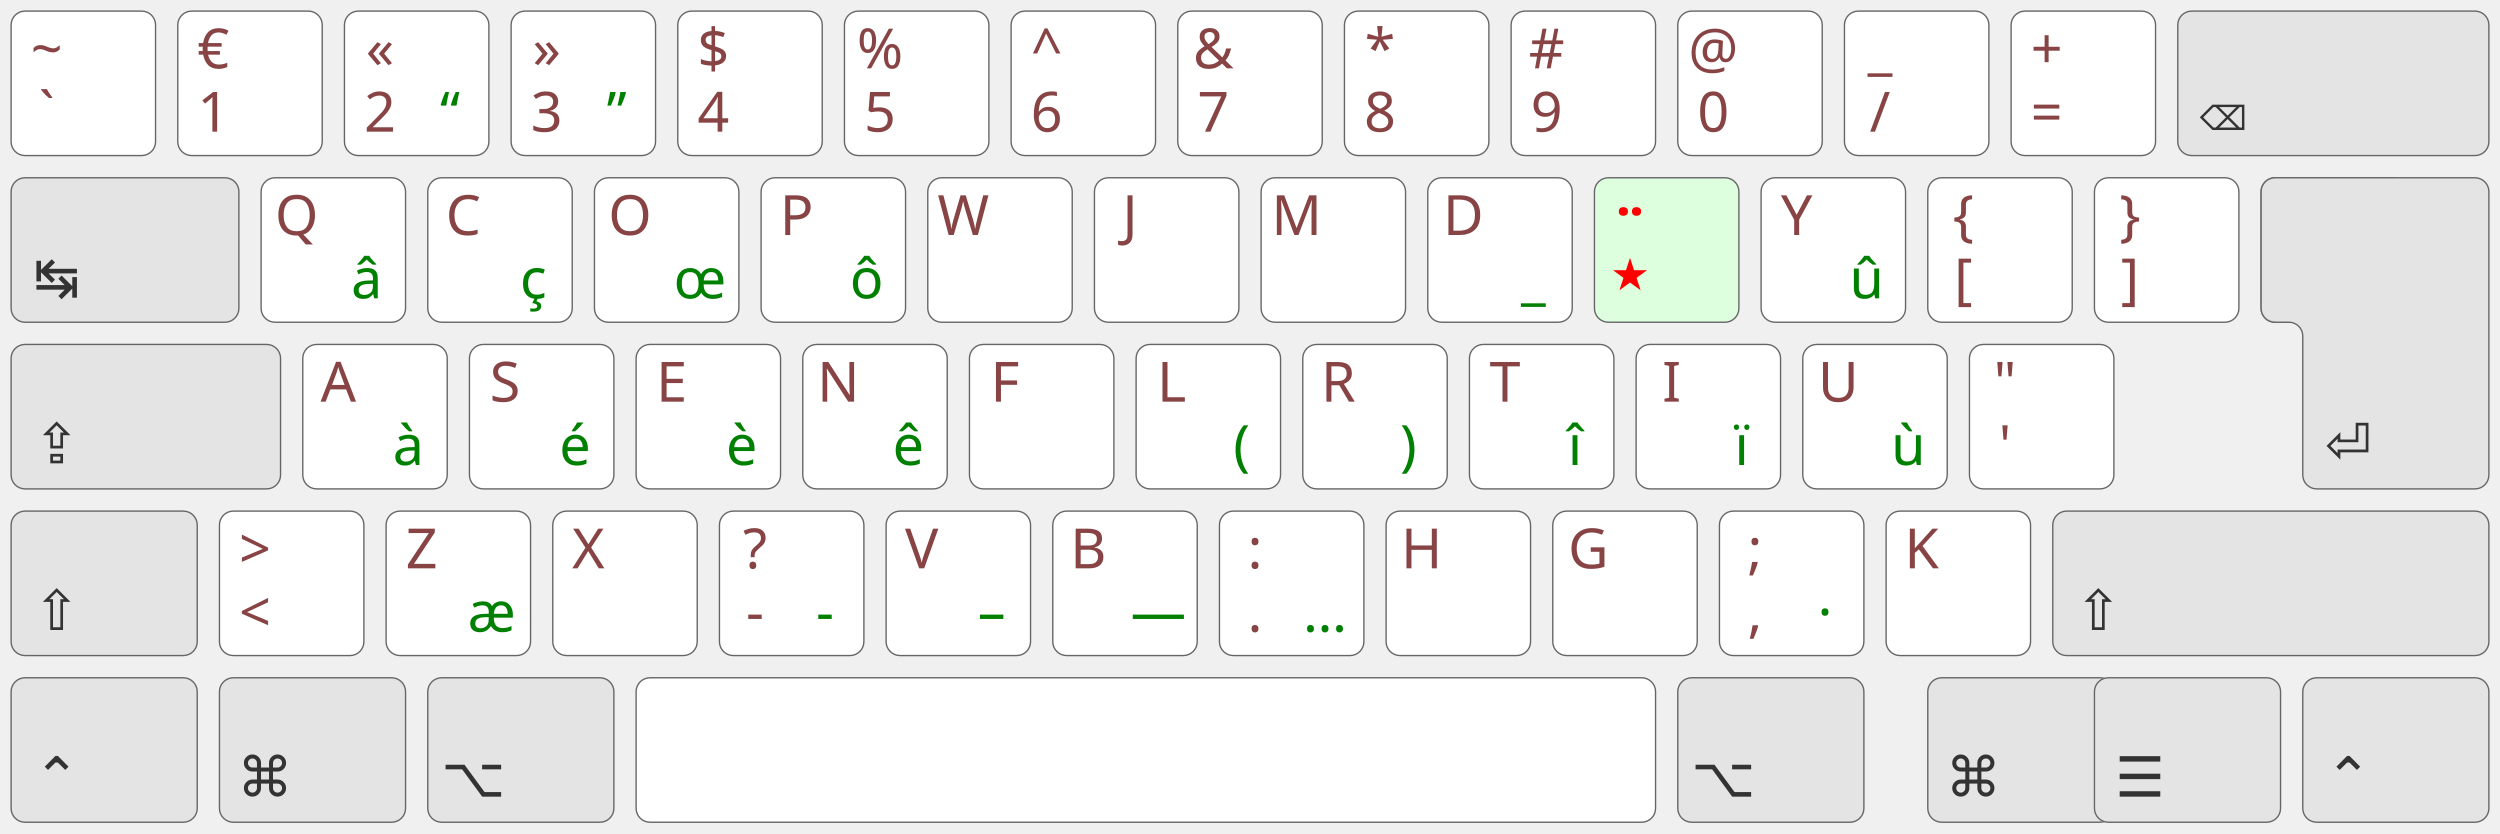
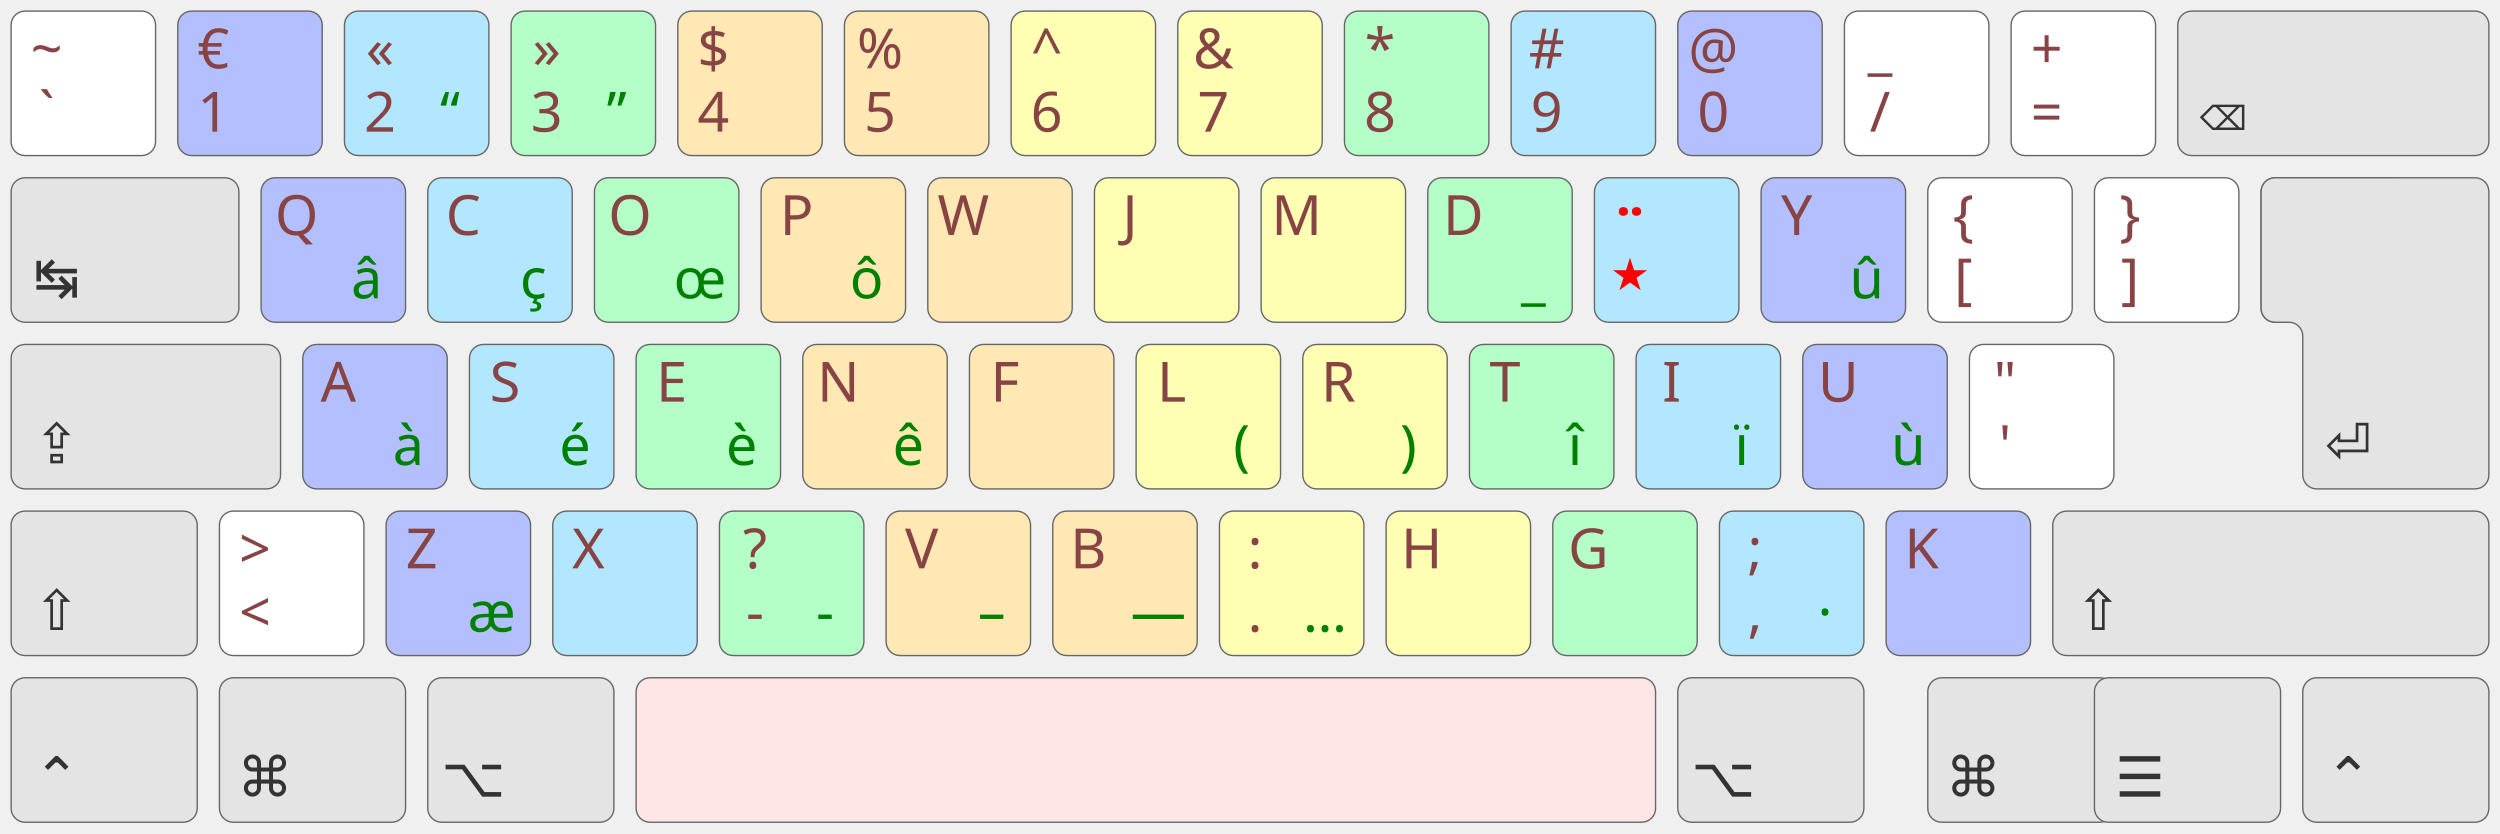
- <svg xmlns="http://www.w3.org/2000/svg" class="iso intlBackslash dk" platform="osx" viewBox="0 0 900 300">
+ <svg xmlns="http://www.w3.org/2000/svg" class="iso intlBackslash dk" platform="osx" theme="hints" viewBox="0 0 900 300">
  <style>
    rect, path {
      stroke: #666;
      stroke-width: .5px;
      fill: #fff;
    }
    .specialKey,
    .specialKey rect,
    .specialKey path {
      fill: #e4e4e4;
    }
    .specialKey text {
      fill: #333;
    }
    text {
      fill: #333;
      fill: #844;
      font: normal 20px sans-serif;
      text-align: center;
    }
    #Backspace text {
      font-size: 12px;
    }

    #Escape { display: none; }

    #row_AE { transform: translate(4px, 4px); }
    #row_AD { transform: translate(4px, 64px); }
    #row_AC { transform: translate(4px, 124px); }
    #row_AB { transform: translate(4px, 184px); }
    #row_AA { transform: translate(4px, 244px); }

    /* Backslash + Enter */
    #Enter path.alt,
    #Enter     .iso,
    #Backslash .iso,
    .alt #Enter rect.ansi,
    .iso #Enter rect.ansi,
    .iso #Enter text.ansi,
    .alt #Backslash .ansi,
    .iso #Backslash .ansi { display: none; }
    #Enter text.ansi,
    .alt #Enter     .alt,
    .iso #Enter     .iso,
    .iso #Backslash .iso { display: block; }
    .iso #Backslash,
    .alt #Backslash { transform: translate(765px, 60px); }

    /* Backspace + IntlYen */
    #IntlYen, #Backspace .alt,
    .intlYen  #Backspace .ansi { display: none; }
    .intlYen  #Backspace .alt,
    .intlYen  #IntlYen { display: block; }

    /* ShiftLeft + IntlBackslash */
    #IntlBackslash, #ShiftLeft .iso,
    .intlBackslash  #ShiftLeft .ansi { display: none; }
    .intlBackslash  #ShiftLeft .iso,
    .intlBackslash  #IntlBackslash { display: block; }

    /* ShiftRight + IntlRo */
    #IntlRo, #ShiftRight .abnt,
    .intlRo  #ShiftRight .ansi { display: none; }
    .intlRo  #ShiftRight .abnt,
    .intlRo  #IntlRo { display: block; }

    .specialKey .ergo,
    .specialKey .ol60,
    .specialKey .ol50,
    .specialKey .ol40,
    #Space      .ol60,
    #Space      .ol50,
    #Space      .ol40,
    .ergo #CapsLock,
    .ergo #Space      rect,
    .ergo #Backslash  rect,
    .ergo .specialKey rect,
    .ergo .specialKey text { display: none; }
    .ol50 #Escape,
    .ol40 #Escape,
    .ol60 #Space      .ol60,
    .ol50 #Space      .ol50,
    .ol40 #Space      .ol40,
    .ol60 #Backslash  .ol60,
    .ol60 .specialKey .ol60,
    .ol50 .specialKey .ol50,
    .ol40 .specialKey .ol40,
    .ergo .specialKey .ergo { display: block; }

    .ol50 .pinkyKey, .ol50 #ContextMenu,
    .ol40 .pinkyKey, .ol40 #ContextMenu,
    .ol40 #row_AE .numberKey { display: none; }

    .ergo #row_AE       { transform: translate(94px, 4px); }
    .ergo #row_AD       { transform: translate(64px, 64px); }
    .ergo #row_AC       { transform: translate(49px, 124px); }
    .ergo #row_AB       { transform: translate(19px, 184px); }

    .ergo #Tab          { transform: translate(30px, 0px); }
    .ergo #ShiftLeft    { transform: translate(75px, 0px); }
    .ergo #ControlLeft  { transform: translate(90px, 0px); }
    .ergo #MetaLeft     { transform: translate(150px, 0px); }
    .ergo #AltLeft      { transform: translate(240px, 0px); }
    .ergo #Space        { transform: translate(330px, 0px); }
    .ergo #AltRight     { transform: translate(540px, 0px); }
    .ergo #MetaRight    { transform: translate(630px, 0px); }
    .ergo #ControlRight { transform: translate(750px, 0px); }

    .ol60 .left         { transform: translate(-60px, 0px); }
    .ol60 #ControlRight { transform: translate(810px, 0px); }
    .ol60 #ShiftRight   { transform: translate(795px, 0px); }
    .ol60 #ContextMenu  { transform: translate(750px, 0px); }
    .ol60 #Backslash    { transform: translate(690px, 120px); }
    .ol60 #Backspace    { transform: translate(300px, 60px); }
    .ol60 #Enter        { transform: translate(345px, 60px); }

    .ol50 #Backspace    { transform: translate(660px, 0px); }
    .ol50 #Enter        { transform: translate(705px, -60px); }

    .ol40 #Escape       { transform: translate(0px, 120px); }
    .ol40 #Backspace    { transform: translate(660px, 60px); }
    .ol40 #Enter        { transform: translate(705px, 0px); }

    [platform="gnu"].ergo .specialKey .win,
    [platform="gnu"].ergo .specialKey .mac,
    [platform="win"].ergo .specialKey .gnu,
    [platform="win"].ergo .specialKey .mac { display: none; }
    .ergo .specialKey .mac,
    [platform="gnu"].ergo .specialKey .gnu,
    [platform="win"].ergo .specialKey .win { display: block; }

    /* swap Alt/Meta for MacOSX */
    [platform="gnu"].ergo #MetaLeft,
    [platform="win"].ergo #MetaLeft,
                    .ergo #AltLeft   { transform: translate(150px, 0px); }
    [platform="gnu"].ergo #AltLeft,
    [platform="win"].ergo #AltLeft,
                    .ergo #MetaLeft  { transform: translate(240px, 0px); }
    [platform="gnu"].ergo #AltRight,
    [platform="win"].ergo #AltRight,
                    .ergo #MetaRight { transform: translate(570px, 0px); }
    [platform="gnu"].ergo #MetaRight,
    [platform="win"].ergo #MetaRight,
                    .ergo #AltRight  { transform: translate(660px, 0px); }

    #NonConvert, #Convert, #KanaMode,
    #Lang1, #Lang2,
    #Space .jis,
    #Space .ks,
    .ks  #Space .ansi,
    .ks  #Space .jis,
    .jis #Space .ansi,
    .jis #Space .ks { display: none; }
    .ks  #Space .ks,
    .jis #NonConvert, .jis #Convert, .jis #KanaMode,
    .ks #Lang1, .ks #Lang2,
    .jis #Space .jis { display: block; }

    #Backquote .jis,
    #CapsLock  .jis,
    .jis #Backquote .ansi,
    .jis #CapsLock  .ansi { display: none; }
    .jis #Backquote .jis,
    .jis #CapsLock .jis { display: block; }

    #Lang1 text,
    #Lang2 text,
    #Convert text,
    #NonConvert text,
    .jis #CapsLock text { font-size: 14px; }
    #KanaMode text,
    .jis #Backquote text { font-size: 10px; }

    .specialKey .win,
    .specialKey .gnu {
      display: none;
      font-size: 14px;
    }

    /* display MacOSX by default */
    [platform="gnu"] .specialKey .win,
    [platform="gnu"] .specialKey .mac,
    [platform="win"] .specialKey .gnu,
    [platform="win"] .specialKey .mac { display: none; }
    [platform="mac"] .specialKey .mac,
    [platform="gnu"] .specialKey .gnu,
    [platform="win"] .specialKey .win { display: block; }

    /* swap Alt/Meta for MacOSX */
    [platform="gnu"] #MetaLeft,
    [platform="win"] #MetaLeft,  #AltLeft   { transform: translate(75px, 0px); }
    [platform="gnu"] #AltLeft,
    [platform="win"] #AltLeft,   #MetaLeft  { transform: translate(150px, 0px); }
    [platform="gnu"] #AltRight,
    [platform="win"] #AltRight,  #MetaRight { transform: translate(600px, 0px); }
    [platform="gnu"] #MetaRight,
    [platform="win"] #MetaRight, #AltRight  { transform: translate(675px, 0px); }

    g:target rect, .press rect,
    g:target path, .press path {
      fill: #aad;
    }

    /*
    [theme="reach"] .pinkyKey  rect { fill: hsl(  0, 100%, 90%); }
    [theme="reach"] .numberKey rect { fill: hsl( 42, 100%, 90%); }
    [theme="reach"] .letterKey rect { fill: hsl(122, 100%, 90%); }
    [theme="reach"] .homeKey   rect { fill: hsl(122, 100%, 75%); }
    [theme="reach"] .press     rect { fill: #aaf; }
    */
    [theme="reach"] .numberKey rect { fill: hsl( 42, 100%, 95%); }
    [theme="reach"] .letterKey rect { fill: hsl(222, 100%, 95%); }
    [theme="reach"] .homeKey   rect { fill: hsl(222, 100%, 90%); }

    [theme="hints"] [finger="m1"] rect { fill: hsl(  0, 100%, 95%); }
    [theme="hints"] [finger="l2"] rect { fill: hsl( 42, 100%, 85%); }
    [theme="hints"] [finger="r2"] rect { fill: hsl( 61, 100%, 85%); }
    [theme="hints"] [finger="l3"] rect,
    [theme="hints"] [finger="r3"] rect { fill: hsl(136, 100%, 85%); }
    [theme="hints"] [finger="l4"] rect,
    [theme="hints"] [finger="r4"] rect { fill: hsl(200, 100%, 85%); }
    [theme="hints"] [finger="l5"] rect,
    [theme="hints"] [finger="r5"] rect { fill: hsl(230, 100%, 85%); }
    [theme="hints"] .specialKey   rect,
    [theme="hints"] .specialKey   path { fill: #e4e4e4; }
    [theme="hints"] .hint         rect { fill: #a33; }
    [theme="hints"] .press        rect { fill: #335; }
    [theme="hints"] .press        text { fill: #fff; }
    [theme="hints"] .hint text {
      font-weight: bold;
      fill: white;
    }

    /* dimmed AltGr + bold dead keys */
    .level5, .level6 { fill: green; }
    .deadKey {
      fill: red;
      font-size: 16px;
      transform: translateY(-3px);
    }
    .diacritic  {
      font-size: 24px;
      font-weight: bolder;
      transform: translateY(8px);
    }


    /* highlight AltGr + Dead Keys
    .dk .level1, .altgr .level1,
    .dk .level2, .altgr .level2 { opacity: 0.25; }
    */
  </style>
  <g id="row_AE">
    <g class="left">
      <g id="Escape" class="specialKey">
        <rect width="52" height="52" class="ergo" rx="5" ry="5" />
        <text x="16.4" y="42.8" class="ergo" text-anchor="middle">⎋</text>
      </g>
      <g id="Backquote" class="pinkyKey">
        <rect width="52" height="52" class="specialKey jis" rx="5" ry="5" />
        <rect width="52" height="52" class="ansi alt iso ergo" rx="5" ry="5" />
        <text x="26" y="20" class="jis" text-anchor="middle">半角</text>
        <text x="26" y="32" class="jis" text-anchor="middle">全角</text>
        <text x="26" y="44" class="jis" text-anchor="middle">漢字</text>
        <g class="ansi key" text-anchor="middle">
          <text x="12.8" y="43.4" class="level1">`</text>
          <text x="12.8" y="20.6" class="level2">~</text>
        </g>
      </g>
-       <g id="Digit1" class="numberKey" transform="translate(60)">
+       <g finger="l5" id="Digit1" class="numberKey" transform="translate(60)">
        <rect width="52" height="52" rx="5" ry="5" />
        <g class="key" text-anchor="middle">
          <text x="12.8" y="43.4" class="level1">1</text>
          <text x="12.8" y="20.6" class="level2">€</text>
        </g>
      </g>
-       <g id="Digit2" class="numberKey" transform="translate(120)">
+       <g finger="l4" id="Digit2" class="numberKey" transform="translate(120)">
        <rect width="52" height="52" rx="5" ry="5" />
        <g class="key" text-anchor="middle">
          <text x="12.8" y="43.4" class="level1">2</text>
          <text x="12.8" y="20.6" class="level2">«</text>
          <text x="38.0" y="43.4" class="level5">“</text>
        </g>
      </g>
-       <g id="Digit3" class="numberKey" transform="translate(180)">
+       <g finger="l3" id="Digit3" class="numberKey" transform="translate(180)">
        <rect width="52" height="52" rx="5" ry="5" />
        <g class="key" text-anchor="middle">
          <text x="12.8" y="43.4" class="level1">3</text>
          <text x="12.8" y="20.6" class="level2">»</text>
          <text x="38.0" y="43.4" class="level5">”</text>
        </g>
      </g>
-       <g id="Digit4" class="numberKey" transform="translate(240)">
+       <g finger="l2" id="Digit4" class="numberKey" transform="translate(240)">
        <rect width="52" height="52" rx="5" ry="5" />
        <g class="key" text-anchor="middle">
          <text x="12.8" y="43.4" class="level1">4</text>
          <text x="12.8" y="20.6" class="level2">$</text>
        </g>
      </g>
-       <g id="Digit5" class="numberKey" transform="translate(300)">
+       <g finger="l2" id="Digit5" class="numberKey" transform="translate(300)">
        <rect width="52" height="52" rx="5" ry="5" />
        <g class="key" text-anchor="middle">
          <text x="12.8" y="43.4" class="level1">5</text>
          <text x="12.8" y="20.6" class="level2">%</text>
        </g>
      </g>
    </g>
    <g class="right">
-       <g id="Digit6" class="numberKey" transform="translate(360)">
+       <g finger="r2" id="Digit6" class="numberKey" transform="translate(360)">
        <rect width="52" height="52" rx="5" ry="5" />
        <g class="key" text-anchor="middle">
          <text x="12.8" y="43.4" class="level1">6</text>
          <text x="12.8" y="20.6" class="level2">^</text>
        </g>
      </g>
-       <g id="Digit7" class="numberKey" transform="translate(420)">
+       <g finger="r2" id="Digit7" class="numberKey" transform="translate(420)">
        <rect width="52" height="52" rx="5" ry="5" />
        <g class="key" text-anchor="middle">
          <text x="12.8" y="43.4" class="level1">7</text>
          <text x="12.8" y="20.6" class="level2">&amp;</text>
        </g>
      </g>
-       <g id="Digit8" class="numberKey" transform="translate(480)">
+       <g finger="r3" id="Digit8" class="numberKey" transform="translate(480)">
        <rect width="52" height="52" rx="5" ry="5" />
        <g class="key" text-anchor="middle">
          <text x="12.8" y="43.4" class="level1">8</text>
          <text x="12.8" y="20.6" class="level2">*</text>
        </g>
      </g>
-       <g id="Digit9" class="numberKey" transform="translate(540)">
+       <g finger="r4" id="Digit9" class="numberKey" transform="translate(540)">
        <rect width="52" height="52" rx="5" ry="5" />
        <g class="key" text-anchor="middle">
          <text x="12.8" y="43.4" class="level1">9</text>
          <text x="12.8" y="20.6" class="level2">#</text>
        </g>
      </g>
-       <g id="Digit0" class="numberKey" transform="translate(600)">
+       <g finger="r5" id="Digit0" class="numberKey" transform="translate(600)">
        <rect width="52" height="52" rx="5" ry="5" />
        <g class="key" text-anchor="middle">
          <text x="12.8" y="43.4" class="level1">0</text>
          <text x="12.8" y="20.6" class="level2">@</text>
        </g>
      </g>
      <g id="Minus" class="pinkyKey" transform="translate(660)">
        <rect width="52" height="52" rx="5" ry="5" />
        <g class="key" text-anchor="middle">
          <text x="12.8" y="43.4" class="level1">/</text>
          <text x="12.8" y="20.6" class="level2">_</text>
        </g>
      </g>
      <g id="Equal" class="pinkyKey" transform="translate(720)">
        <rect width="52" height="52" rx="5" ry="5" />
        <g class="key" text-anchor="middle">
          <text x="12.8" y="43.4" class="level1">=</text>
          <text x="12.8" y="20.6" class="level2">+</text>
        </g>
      </g>
      <g id="IntlYen" class="pinkyKey" transform="translate(780)">
        <rect width="52" height="52" rx="5" ry="5" />
        <g class="key" text-anchor="middle">
          <text x="12.8" y="43.4" class="level1">\</text>
          <text x="12.8" y="20.6" class="level2">|</text>
        </g>
      </g>
      <g id="Backspace" class="specialKey" transform="translate(780)">
        <rect width="112" height="52" class="ansi" rx="5" ry="5" />
        <rect width="52" height="112" y="-60" class="ol60" rx="5" ry="5" />
        <rect width="52" height="52" class="ol40 ol50" rx="5" ry="5" />
        <rect width="52" height="52" x="60" class="alt" rx="5" ry="5" />
        <text x="16.4" y="42.8" class="ansi" text-anchor="middle">⌫</text>
        <text x="16.4" y="42.8" class="ergo" text-anchor="middle">⌫</text>
        <text x="16.4" y="42.8" class="alt" text-anchor="middle" transform="translate(60)">⌫</text>
      </g>
    </g>
  </g>
  <g id="row_AD">
    <g class="left">
      <g id="Tab" class="specialKey">
        <rect width="82" height="52" rx="5" ry="5" />
        <rect width="52" height="52" class="ergo" rx="5" ry="5" />
        <text x="16.4" y="42.8" text-anchor="middle">↹</text>
        <text x="16.4" y="42.8" class="ergo" text-anchor="middle">↹</text>
      </g>
-       <g id="KeyQ" class="letterKey" transform="translate(90)">
+       <g finger="l5" id="KeyQ" class="letterKey" transform="translate(90)">
        <rect width="52" height="52" rx="5" ry="5" />
        <g class="key" text-anchor="middle">
          <text x="12.8" y="20.6" class="level2">Q</text>
          <text x="38.0" y="43.4" class="level5">â</text>
        </g>
      </g>
-       <g id="KeyW" class="letterKey" transform="translate(150)">
+       <g finger="l4" id="KeyW" class="letterKey" transform="translate(150)">
        <rect width="52" height="52" rx="5" ry="5" />
        <g class="key" text-anchor="middle">
          <text x="12.8" y="20.6" class="level2">C</text>
          <text x="38.0" y="43.4" class="level5">ç</text>
        </g>
      </g>
-       <g id="KeyE" class="letterKey" transform="translate(210)">
+       <g finger="l3" id="KeyE" class="letterKey" transform="translate(210)">
        <rect width="52" height="52" rx="5" ry="5" />
        <g class="key" text-anchor="middle">
          <text x="12.8" y="20.6" class="level2">O</text>
          <text x="38.0" y="43.4" class="level5">œ</text>
        </g>
      </g>
-       <g id="KeyR" class="letterKey" transform="translate(270)">
+       <g finger="l2" id="KeyR" class="letterKey" transform="translate(270)">
        <rect width="52" height="52" rx="5" ry="5" />
        <g class="key" text-anchor="middle">
          <text x="12.8" y="20.6" class="level2">P</text>
          <text x="38.0" y="43.4" class="level5">ô</text>
        </g>
      </g>
-       <g id="KeyT" class="letterKey" transform="translate(330)">
+       <g finger="l2" id="KeyT" class="letterKey" transform="translate(330)">
        <rect width="52" height="52" rx="5" ry="5" />
        <g class="key" text-anchor="middle">
          <text x="12.8" y="20.6" class="level2">W</text>
        </g>
      </g>
    </g>
    <g class="right">
-       <g id="KeyY" class="letterKey" transform="translate(390)">
+       <g finger="r2" id="KeyY" class="letterKey" transform="translate(390)">
        <rect width="52" height="52" rx="5" ry="5" />
        <g class="key" text-anchor="middle">
          <text x="12.8" y="20.6" class="level2">J</text>
        </g>
      </g>
-       <g id="KeyU" class="letterKey" transform="translate(450)">
+       <g finger="r2" id="KeyU" class="letterKey" transform="translate(450)">
        <rect width="52" height="52" rx="5" ry="5" />
        <g class="key" text-anchor="middle">
          <text x="12.8" y="20.6" class="level2">M</text>
        </g>
      </g>
-       <g id="KeyI" class="letterKey" transform="translate(510)">
+       <g finger="r3" id="KeyI" class="letterKey" transform="translate(510)">
        <rect width="52" height="52" rx="5" ry="5" />
        <g class="key" text-anchor="middle">
          <text x="12.8" y="20.6" class="level2">D</text>
          <text x="38.0" y="43.4" class="level5">_</text>
        </g>
      </g>
-       <g id="KeyO" class="letterKey" transform="translate(570)">
-         <rect width="52" height="52" rx="5" ry="5" style="fill: #dfd" />
+       <g finger="r4" id="KeyO" class="letterKey" transform="translate(570)">
+         <rect width="52" height="52" rx="5" ry="5" />
        <g class="key" text-anchor="middle">
          <text x="12.8" y="43.4" class="level1 deadKey">★</text>
          <text x="12.8" y="20.6" class="level2 deadKey diacritic">¨</text>
        </g>
      </g>
-       <g id="KeyP" class="letterKey" transform="translate(630)">
+       <g finger="r5" id="KeyP" class="letterKey" transform="translate(630)">
        <rect width="52" height="52" rx="5" ry="5" />
        <g class="key" text-anchor="middle">
          <text x="12.8" y="20.6" class="level2">Y</text>
          <text x="38.0" y="43.4" class="level5">û</text>
        </g>
      </g>
      <g id="BracketLeft" class="pinkyKey" transform="translate(690)">
        <rect width="52" height="52" rx="5" ry="5" />
        <g class="key" text-anchor="middle">
          <text x="12.8" y="43.4" class="level1">[</text>
          <text x="12.8" y="20.6" class="level2">{</text>
        </g>
      </g>
      <g id="BracketRight" class="pinkyKey" transform="translate(750)">
        <rect width="52" height="52" rx="5" ry="5" />
        <g class="key" text-anchor="middle">
          <text x="12.8" y="43.4" class="level1">]</text>
          <text x="12.8" y="20.6" class="level2">}</text>
        </g>
      </g>
      <g id="Backslash" class="pinkyKey" transform="translate(810)">
        <rect width="82" height="52" class="ansi" rx="5" ry="5" />
        <rect width="52" height="52" class="iso ol60" rx="5" ry="5" />
        <g class="key" text-anchor="middle">
          <text x="12.8" y="43.4" class="level1">\</text>
          <text x="12.8" y="20.6" class="level2">|</text>
        </g>
      </g>
    </g>
  </g>
  <g id="row_AC">
    <g class="left">
      <g id="CapsLock" class="specialKey">
        <rect width="97" height="52" rx="5" ry="5" />
        <text x="16.4" y="42.8" class="ansi" text-anchor="middle">⇪</text>
        <text x="23" y="42.8" class="jis" text-anchor="middle">英数</text>
      </g>
-       <g id="KeyA" class="letterKey homeKey" transform="translate(105)">
+       <g finger="l5" id="KeyA" class="letterKey homeKey" transform="translate(105)">
        <rect width="52" height="52" rx="5" ry="5" />
        <g class="key" text-anchor="middle">
          <text x="12.8" y="20.6" class="level2">A</text>
          <text x="38.0" y="43.4" class="level5">à</text>
        </g>
      </g>
-       <g id="KeyS" class="letterKey homeKey" transform="translate(165)">
+       <g finger="l4" id="KeyS" class="letterKey homeKey" transform="translate(165)">
        <rect width="52" height="52" rx="5" ry="5" />
        <g class="key" text-anchor="middle">
          <text x="12.8" y="20.6" class="level2">S</text>
          <text x="38.0" y="43.4" class="level5">é</text>
        </g>
      </g>
-       <g id="KeyD" class="letterKey homeKey" transform="translate(225)">
+       <g finger="l3" id="KeyD" class="letterKey homeKey" transform="translate(225)">
        <rect width="52" height="52" rx="5" ry="5" />
        <g class="key" text-anchor="middle">
          <text x="12.8" y="20.6" class="level2">E</text>
          <text x="38.0" y="43.4" class="level5">è</text>
        </g>
      </g>
-       <g id="KeyF" class="letterKey homeKey" transform="translate(285)">
+       <g finger="l2" id="KeyF" class="letterKey homeKey" transform="translate(285)">
        <rect width="52" height="52" rx="5" ry="5" />
        <g class="key" text-anchor="middle">
          <text x="12.8" y="20.6" class="level2">N</text>
          <text x="38.0" y="43.4" class="level5">ê</text>
        </g>
      </g>
-       <g id="KeyG" class="letterKey" transform="translate(345)">
+       <g finger="l2" id="KeyG" class="letterKey" transform="translate(345)">
        <rect width="52" height="52" rx="5" ry="5" />
        <g class="key" text-anchor="middle">
          <text x="12.8" y="20.6" class="level2">F</text>
        </g>
      </g>
    </g>
    <g class="right">
-       <g id="KeyH" class="letterKey" transform="translate(405)">
+       <g finger="r2" id="KeyH" class="letterKey" transform="translate(405)">
        <rect width="52" height="52" rx="5" ry="5" />
        <g class="key" text-anchor="middle">
          <text x="12.8" y="20.6" class="level2">L</text>
          <text x="38.0" y="43.4" class="level5">(</text>
        </g>
      </g>
-       <g id="KeyJ" class="letterKey homeKey" transform="translate(465)">
+       <g finger="r2" id="KeyJ" class="letterKey homeKey" transform="translate(465)">
        <rect width="52" height="52" rx="5" ry="5" />
        <g class="key" text-anchor="middle">
          <text x="12.8" y="20.6" class="level2">R</text>
          <text x="38.0" y="43.4" class="level5">)</text>
        </g>
      </g>
-       <g id="KeyK" class="letterKey homeKey" transform="translate(525)">
+       <g finger="r3" id="KeyK" class="letterKey homeKey" transform="translate(525)">
        <rect width="52" height="52" rx="5" ry="5" />
        <g class="key" text-anchor="middle">
          <text x="12.8" y="20.6" class="level2">T</text>
          <text x="38.0" y="43.4" class="level5">î</text>
        </g>
      </g>
-       <g id="KeyL" class="letterKey homeKey" transform="translate(585)">
+       <g finger="r4" id="KeyL" class="letterKey homeKey" transform="translate(585)">
        <rect width="52" height="52" rx="5" ry="5" />
        <g class="key" text-anchor="middle">
          <text x="12.8" y="20.6" class="level2">I</text>
          <text x="38.0" y="43.4" class="level5">ï</text>
        </g>
      </g>
-       <g id="Semicolon" class="letterKey homeKey" transform="translate(645)">
+       <g finger="r5" id="Semicolon" class="letterKey homeKey" transform="translate(645)">
        <rect width="52" height="52" rx="5" ry="5" />
        <g class="key" text-anchor="middle">
          <text x="12.8" y="20.6" class="level2">U</text>
          <text x="38.0" y="43.4" class="level5">ù</text>
        </g>
      </g>
      <g id="Quote" class="pinkyKey" transform="translate(705)">
        <rect width="52" height="52" rx="5" ry="5" />
        <g class="key" text-anchor="middle">
          <text x="12.8" y="43.4" class="level1">'</text>
          <text x="12.8" y="20.6" class="level2">"</text>
        </g>
      </g>
      <g id="Enter" class="specialKey" transform="translate(765)">
        <path d="M50-60h72a5 5 0 0 1 5 5V47a5 5 0 0 1-5 5H5a5 5 0 0 1-5-5V5a5 5 0 0 1 5-5h35a5 5 1 0 0 5-5v-50a5 5 0 0 1 5-5z" class="alt" />
        <path d="M50-60h72a5 5 0 0 1 5 5V47a5 5 0 0 1-5 5H65a5 5 0 0 1-5-5V-3a5 5 1 0 0-5-5h-5a5 5 0 0 1-5-5v-42a5 5 0 0 1 5-5z" class="iso" />
        <rect width="127" height="52" class="ansi" rx="5" ry="5" />
        <rect width="52" height="112" y="-60" class="ol60" rx="5" ry="5" />
        <rect width="52" height="52" class="ol40 ol50" rx="5" ry="5" />
        <text x="16.4" y="42.8" class="ansi alt ergo" text-anchor="middle">⏎</text>
        <text x="16.4" y="42.8" class="iso" text-anchor="middle" transform="translate(60)">⏎</text>
      </g>
    </g>
  </g>
  <g id="row_AB">
    <g class="left">
      <g id="ShiftLeft" class="specialKey">
        <rect width="127" height="52" class="ansi alt" rx="5" ry="5" />
        <rect width="67" height="52" class="iso" rx="5" ry="5" />
        <rect width="52" height="112" y="-60" class="ol50 ol60" rx="5" ry="5" />
        <rect width="52" height="52" class="ol40" rx="5" ry="5" />
        <text x="16.4" y="42.8" text-anchor="middle">⇧</text>
        <text x="16.4" y="42.8" class="ergo" text-anchor="middle">⇧</text>
      </g>
      <g id="IntlBackslash" class="pinkyKey" transform="translate(75)">
        <rect width="52" height="52" rx="5" ry="5" />
        <g class="key" text-anchor="middle">
          <text x="12.8" y="43.4" class="level1">&lt;</text>
          <text x="12.8" y="20.6" class="level2">&gt;</text>
        </g>
      </g>
-       <g id="KeyZ" class="letterKey" transform="translate(135)">
+       <g finger="l5" id="KeyZ" class="letterKey" transform="translate(135)">
        <rect width="52" height="52" rx="5" ry="5" />
        <g class="key" text-anchor="middle">
          <text x="12.8" y="20.6" class="level2">Z</text>
          <text x="38.0" y="43.4" class="level5">æ</text>
        </g>
      </g>
-       <g id="KeyX" class="letterKey" transform="translate(195)">
+       <g finger="l4" id="KeyX" class="letterKey" transform="translate(195)">
        <rect width="52" height="52" rx="5" ry="5" />
        <g class="key" text-anchor="middle">
          <text x="12.8" y="20.6" class="level2">X</text>
        </g>
      </g>
-       <g id="KeyC" class="letterKey" transform="translate(255)">
+       <g finger="l3" id="KeyC" class="letterKey" transform="translate(255)">
        <rect width="52" height="52" rx="5" ry="5" />
        <g class="key" text-anchor="middle">
          <text x="12.8" y="43.4" class="level1">-</text>
          <text x="12.8" y="20.6" class="level2">?</text>
          <text x="38.0" y="43.4" class="level5">‑</text>
        </g>
      </g>
-       <g id="KeyV" class="letterKey" transform="translate(315)">
+       <g finger="l2" id="KeyV" class="letterKey" transform="translate(315)">
        <rect width="52" height="52" rx="5" ry="5" />
        <g class="key" text-anchor="middle">
          <text x="12.8" y="20.6" class="level2">V</text>
          <text x="38.0" y="43.4" class="level5">–</text>
        </g>
      </g>
-       <g id="KeyB" class="letterKey" transform="translate(375)">
+       <g finger="l2" id="KeyB" class="letterKey" transform="translate(375)">
        <rect width="52" height="52" rx="5" ry="5" />
        <g class="key" text-anchor="middle">
          <text x="12.8" y="20.6" class="level2">B</text>
          <text x="38.0" y="43.4" class="level5">—</text>
        </g>
      </g>
    </g>
    <g class="right">
-       <g id="KeyN" class="letterKey" transform="translate(435)">
+       <g finger="r2" id="KeyN" class="letterKey" transform="translate(435)">
        <rect width="52" height="52" rx="5" ry="5" />
        <g class="key" text-anchor="middle">
          <text x="12.8" y="43.4" class="level1">.</text>
          <text x="12.8" y="20.6" class="level2">:</text>
          <text x="38.0" y="43.4" class="level5">…</text>
        </g>
      </g>
-       <g id="KeyM" class="letterKey" transform="translate(495)">
+       <g finger="r2" id="KeyM" class="letterKey" transform="translate(495)">
        <rect width="52" height="52" rx="5" ry="5" />
        <g class="key" text-anchor="middle">
          <text x="12.8" y="20.6" class="level2">H</text>
        </g>
      </g>
-       <g id="Comma" class="letterKey" transform="translate(555)">
+       <g finger="r3" id="Comma" class="letterKey" transform="translate(555)">
        <rect width="52" height="52" rx="5" ry="5" />
        <g class="key" text-anchor="middle">
          <text x="12.8" y="20.6" class="level2">G</text>
        </g>
      </g>
-       <g id="Period" class="letterKey" transform="translate(615)">
+       <g finger="r4" id="Period" class="letterKey" transform="translate(615)">
        <rect width="52" height="52" rx="5" ry="5" />
        <g class="key" text-anchor="middle">
          <text x="12.8" y="43.4" class="level1">,</text>
          <text x="12.8" y="20.6" class="level2">;</text>
          <text x="38.0" y="43.4" class="level5">·</text>
        </g>
      </g>
-       <g id="Slash" class="letterKey" transform="translate(675)">
+       <g finger="r5" id="Slash" class="letterKey" transform="translate(675)">
        <rect width="52" height="52" rx="5" ry="5" />
        <g class="key" text-anchor="middle">
          <text x="12.8" y="20.6" class="level2">K</text>
        </g>
      </g>
      <g id="IntlRo" class="pinkyKey" transform="translate(735)">
        <rect width="52" height="52" rx="5" ry="5" />
      </g>
      <g id="ShiftRight" class="specialKey" transform="translate(735)">
        <rect width="157" height="52" class="ansi" rx="5" ry="5" />
        <rect width="97" height="52" x="60" class="abnt" rx="5" ry="5" />
        <rect width="52" height="112" y="-60" class="ol50 ol60" rx="5" ry="5" />
        <rect width="52" height="52" class="ol40" rx="5" ry="5" />
        <text x="16.4" y="42.8" class="ansi" text-anchor="middle">⇧</text>
        <text x="16.4" y="42.8" class="ergo" text-anchor="middle">⇧</text>
        <text x="16.4" y="42.8" class="abnt" text-anchor="middle" transform="translate(60)">⇧</text>
      </g>
    </g>
  </g>
  <g id="row_AA">
    <g class="left">
      <g id="ControlLeft" class="specialKey">
        <rect width="67" height="52" rx="5" ry="5" />
        <rect width="52" height="52" class="ergo" rx="5" ry="5" />
        <text x="11.0" y="42.8" class="win gnu">Ctrl</text>
        <text x="16.4" y="42.8" class="mac" text-anchor="middle">⌃</text>
      </g>
      <g id="MetaLeft" class="specialKey" transform="translate(75)">
        <rect width="67" height="52" rx="5" ry="5" />
        <rect width="82" height="52" class="ergo" rx="5" ry="5" />
        <text x="11.0" y="42.8" class="win">Win</text>
        <text x="11.0" y="42.8" class="gnu">Super</text>
        <text x="16.4" y="42.8" class="mac" text-anchor="middle">⌘</text>
      </g>
      <g id="AltLeft" class="specialKey" transform="translate(150)">
        <rect width="67" height="52" rx="5" ry="5" />
        <rect width="82" height="52" class="ergo" rx="5" ry="5" />
        <text x="11.0" y="42.8" class="win gnu">Alt</text>
        <text x="16.4" y="42.8" class="mac" text-anchor="middle">⌥</text>
      </g>
      <g id="Lang2" class="specialKey" transform="translate(225)">
        <rect width="52" height="52" rx="5" ry="5" />
        <text x="20" y="42.8" text-anchor="middle">한자</text>
      </g>
      <g id="NonConvert" class="specialKey" transform="translate(225)">
        <rect width="52" height="52" rx="5" ry="5" />
        <text x="26" y="42.8" text-anchor="middle">無変換</text>
      </g>
    </g>
-     <g id="Space" class="homeKey" transform="translate(225)">
+     <g finger="m1" id="Space" class="homeKey" transform="translate(225)">
      <rect width="367" height="52" class="ansi" rx="5" ry="5" />
      <rect width="292" height="52" x="-60" class="ol60" rx="5" ry="5" />
      <rect width="232" height="52" class="ol50 ol40" rx="5" ry="5" />
      <rect width="247" height="52" x="60" class="ks" rx="5" ry="5" />
      <rect width="187" height="52" x="60" class="jis" rx="5" ry="5" />
    </g>
    <g class="right">
      <g id="Convert" class="specialKey" transform="translate(480)">
        <rect width="52" height="52" rx="5" ry="5" />
        <text x="26" y="42.8" text-anchor="middle">変換</text>
      </g>
      <g id="KanaMode" class="specialKey" transform="translate(540)">
        <rect width="52" height="52" rx="5" ry="5" />
        <text x="26" y="20" text-anchor="middle">カタカナ</text>
        <text x="26" y="32" text-anchor="middle">ひらがな</text>
        <text x="26" y="44" text-anchor="middle">ローマ字</text>
      </g>
      <g id="Lang1" class="specialKey" transform="translate(540)">
        <rect width="52" height="52" rx="5" ry="5" />
        <text x="20" y="42.8" text-anchor="middle">한/영</text>
      </g>
      <g id="AltRight" class="specialKey" transform="translate(600)">
        <rect width="67" height="52" rx="5" ry="5" />
        <rect width="82" height="52" class="ergo" rx="5" ry="5" />
        <text x="11.0" y="42.8" class="win gnu">AltGr</text>
        <text x="16.4" y="42.8" class="mac" text-anchor="middle">⌥</text>
      </g>
      <g id="MetaRight" class="specialKey" transform="translate(690)">
        <rect width="67" height="52" rx="5" ry="5" />
        <rect width="82" height="52" class="ergo" rx="5" ry="5" />
        <text x="11.0" y="42.8" class="win">Win</text>
        <text x="11.0" y="42.8" class="gnu">Super</text>
        <text x="16.4" y="42.8" class="mac" text-anchor="middle">⌘</text>
      </g>
      <g id="ContextMenu" class="specialKey" transform="translate(750)">
        <rect width="67" height="52" rx="5" ry="5" />
        <rect width="52" height="52" class="ergo" rx="5" ry="5" />
        <text x="16.4" y="42.8" text-anchor="middle">☰</text>
        <text x="16.4" y="42.8" class="ol60" text-anchor="middle">☰</text>
      </g>
      <g id="ControlRight" class="specialKey" transform="translate(825)">
        <rect width="67" height="52" rx="5" ry="5" />
        <rect width="52" height="52" class="ergo" rx="5" ry="5" />
        <text x="11.0" y="42.8" class="win gnu">Ctrl</text>
        <text x="16.4" y="42.8" class="mac" text-anchor="middle">⌃</text>
      </g>
    </g>
  </g>
</svg>
